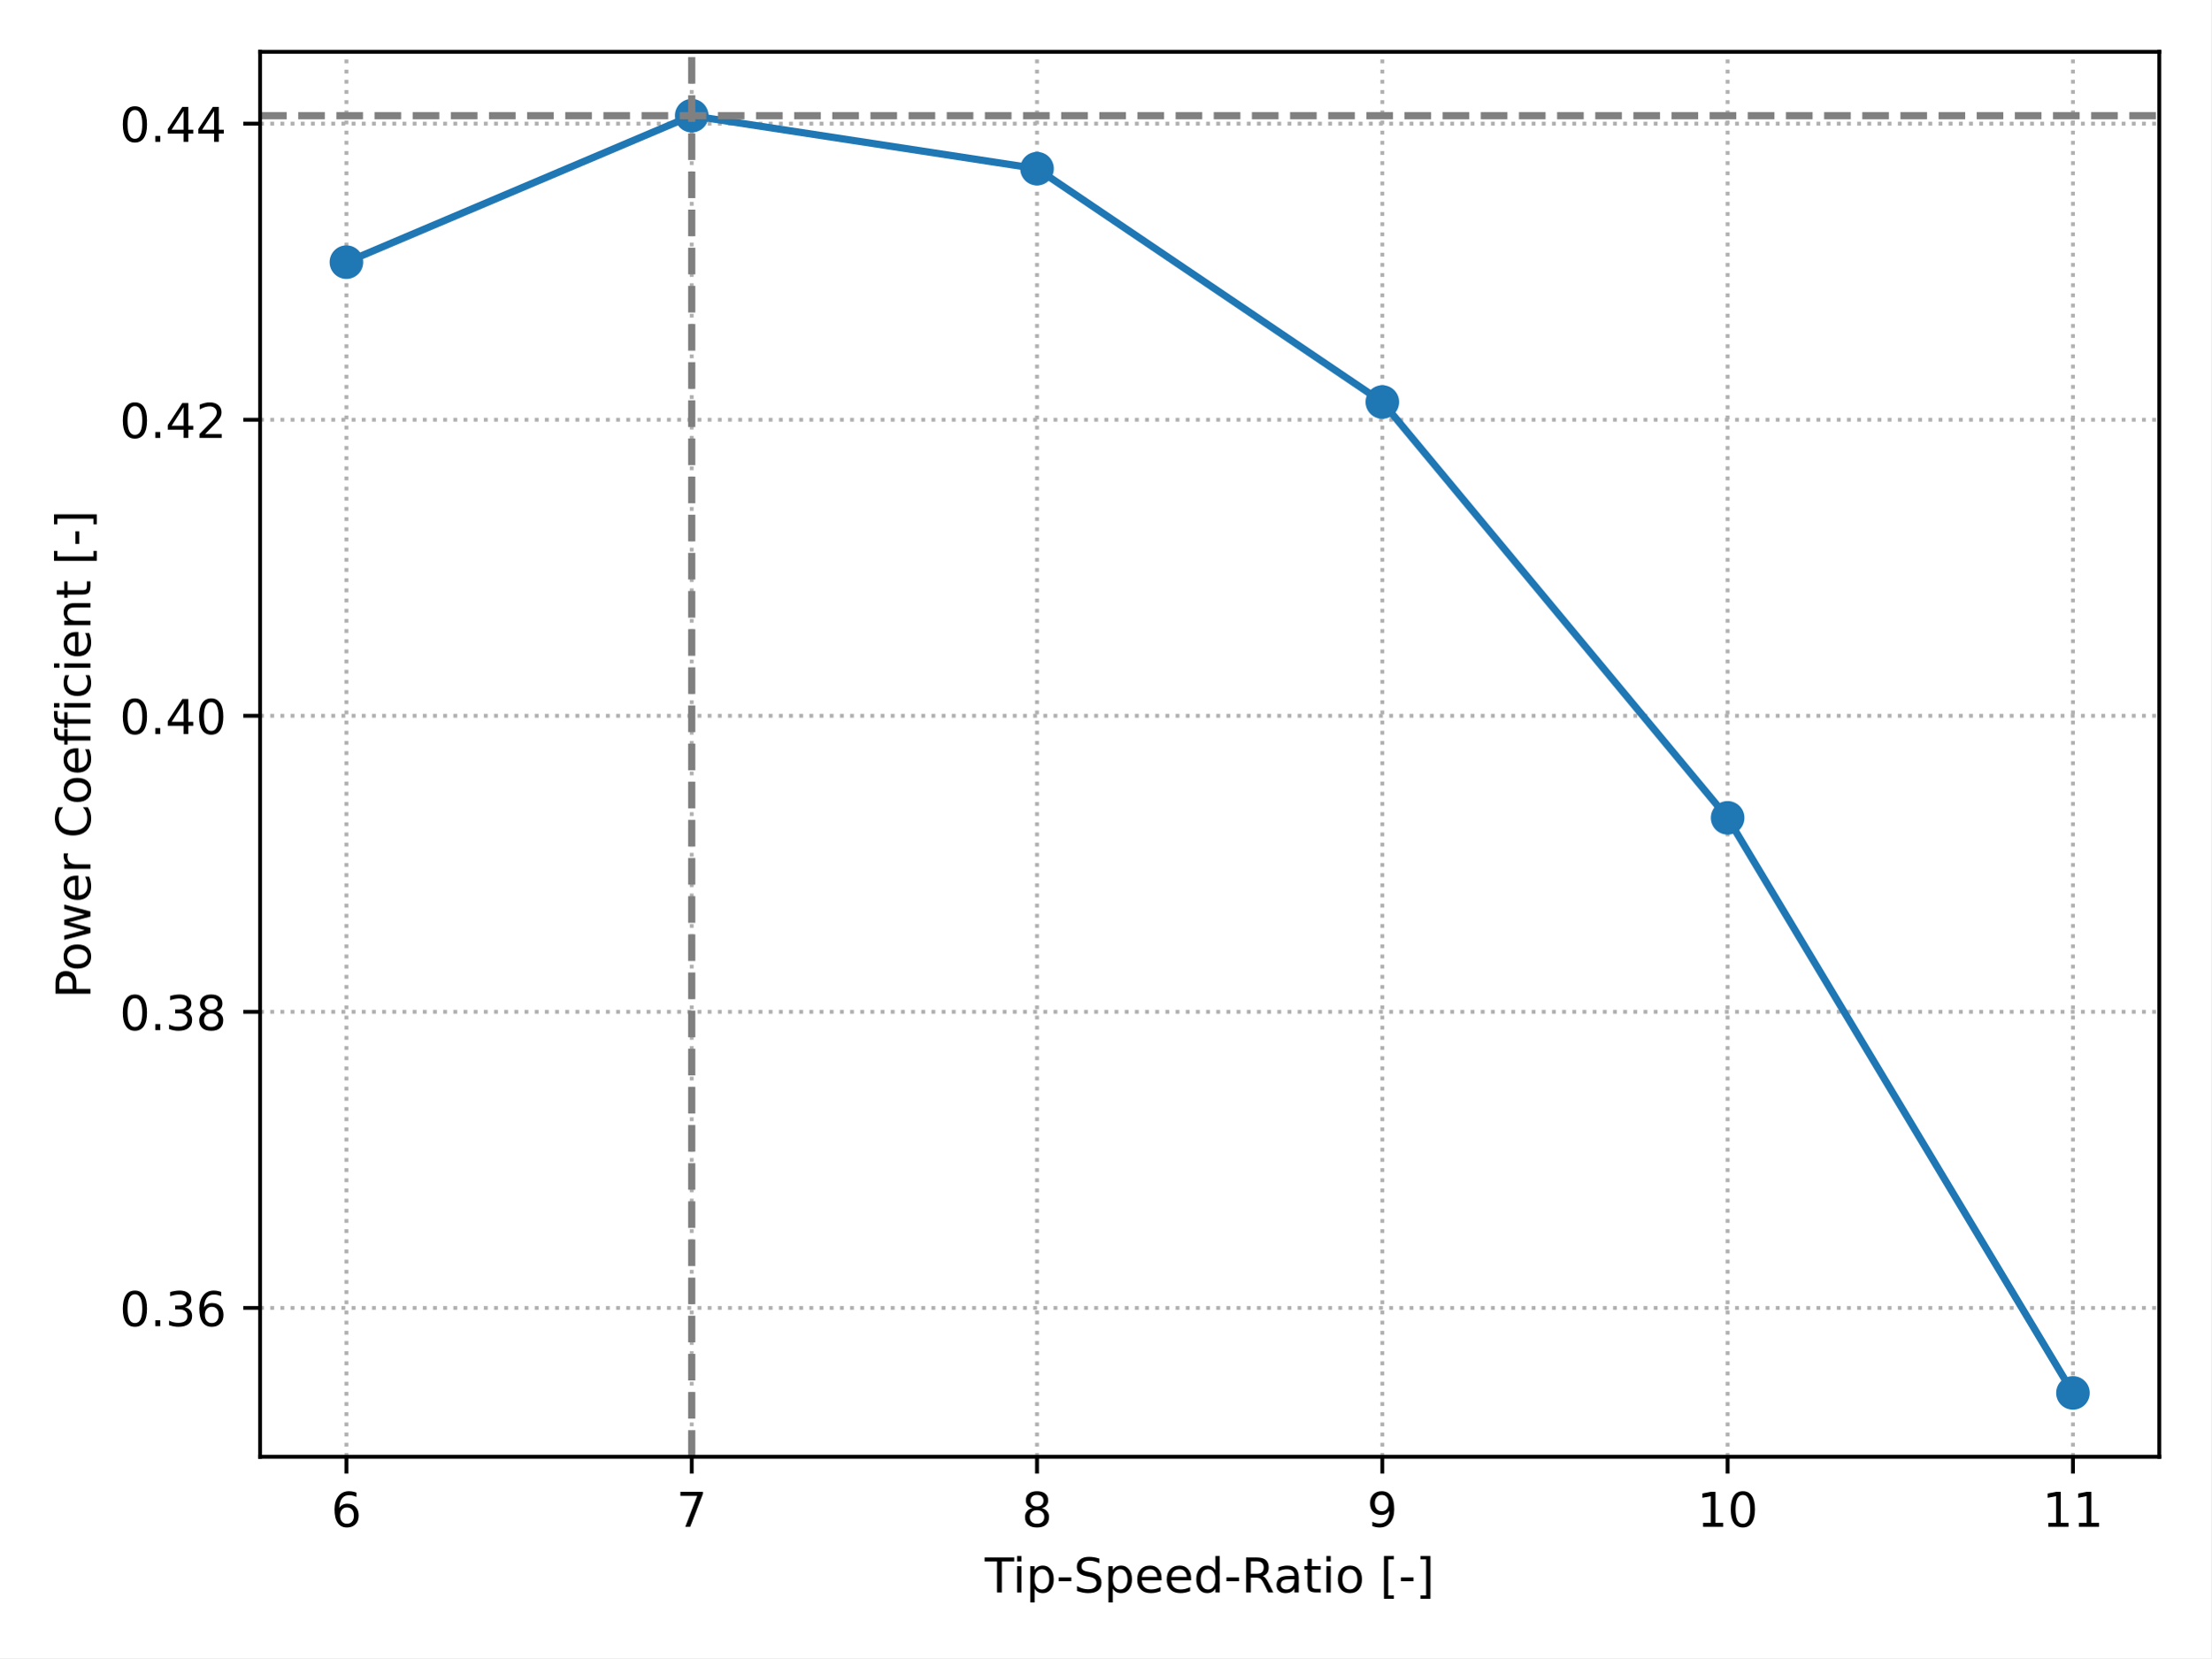
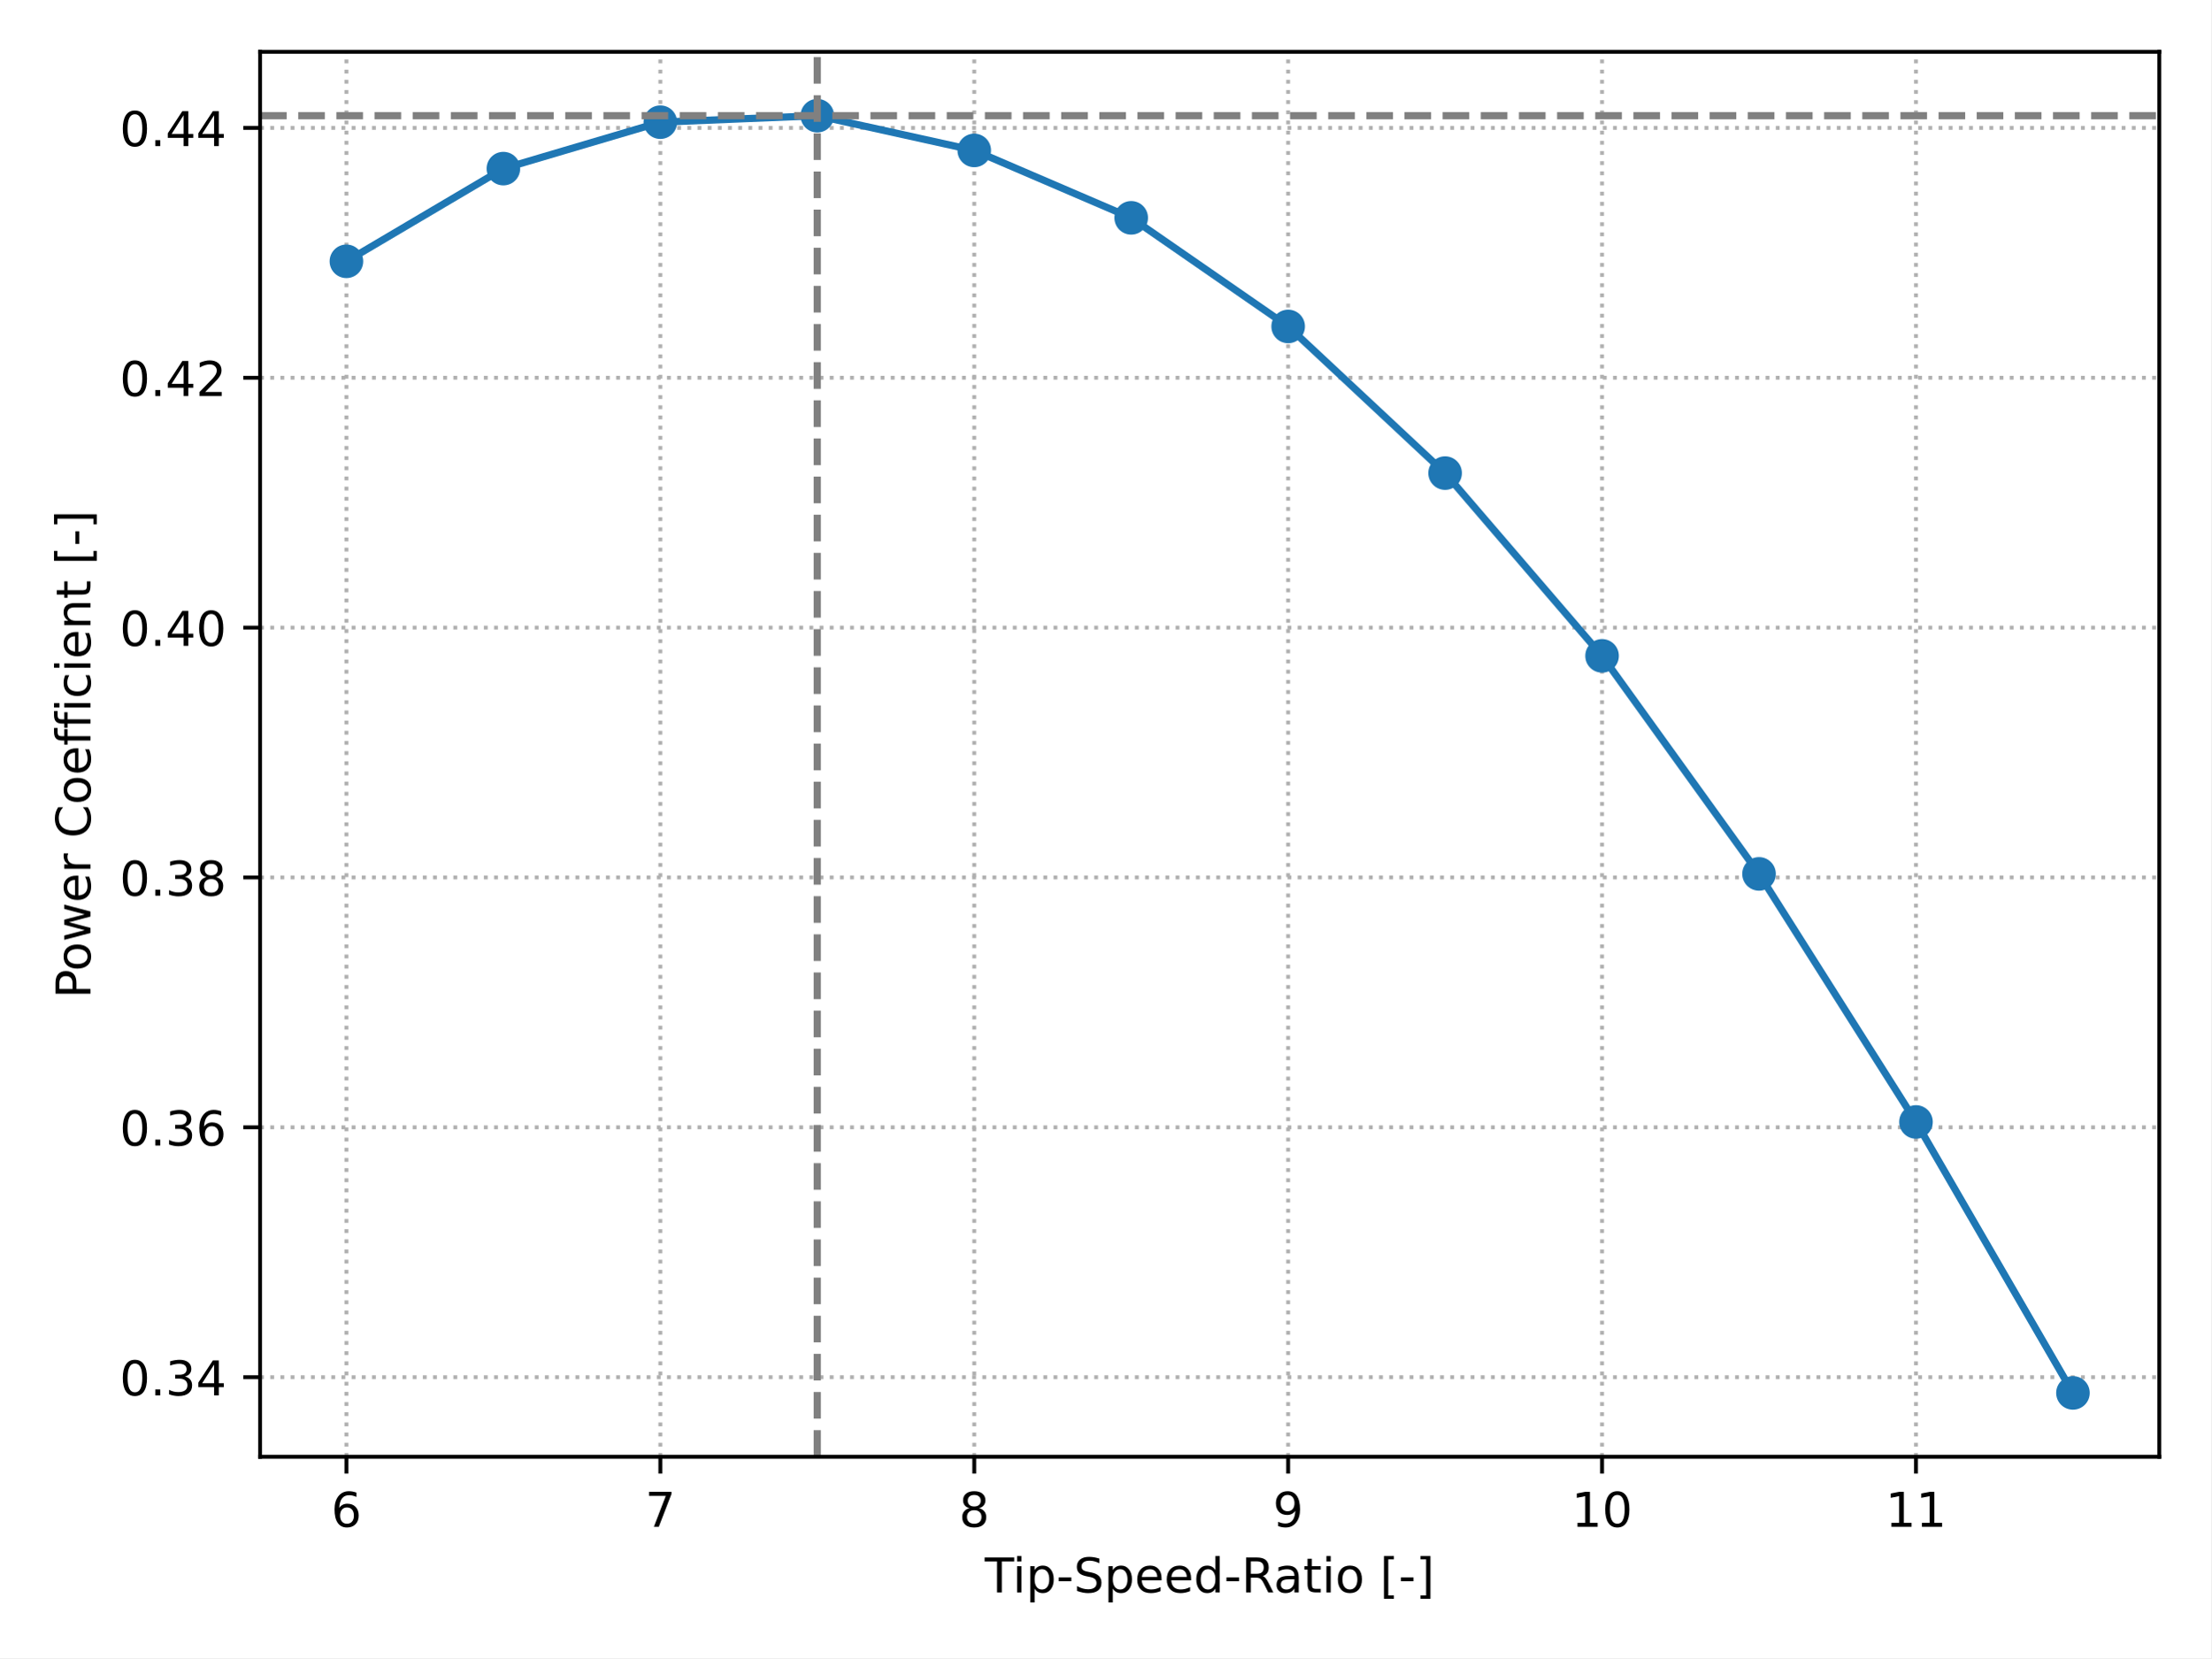
<svg xmlns="http://www.w3.org/2000/svg" xmlns:xlink="http://www.w3.org/1999/xlink" width="460.8pt" height="345.6pt" viewBox="0 0 460.8 345.6" version="1.1">
  <defs>
    <style type="text/css">*{stroke-linejoin: round; stroke-linecap: butt}</style>
  </defs>
  <g id="figure_1">
    <g id="patch_1">
      <path d="M 0 345.6  L 460.8 345.6  L 460.8 0  L 0 0  z " style="fill: #ffffff" />
    </g>
    <g id="axes_1">
      <g id="patch_2">
        <path d="M 54.2 303.64  L 450 303.64  L 450 10.8  L 54.2 10.8  z " style="fill: #ffffff" />
      </g>
      <g id="matplotlib.axis_1">
        <g id="xtick_1">
          <g id="line2d_1">
-             <path d="M 72.191 303.64  L 72.191 10.8  " clip-path="url(#p2e1d4485d4)" style="fill: none; stroke-dasharray: 0.8,1.32; stroke-dashoffset: 0; stroke: #b0b0b0; stroke-width: 0.8" />
+             <path d="M 72.191 303.64  L 72.191 10.8  " clip-path="url(#p367c4ec11d)" style="fill: none; stroke-dasharray: 0.8,1.32; stroke-dashoffset: 0; stroke: #b0b0b0; stroke-width: 0.8" />
          </g>
          <g id="line2d_2">
            <defs>
-               <path id="m24e94d1a72" d="M 0 0  L 0 3.5  " style="stroke: #000000; stroke-width: 0.8" />
+               <path id="m3b184ba80d" d="M 0 0  L 0 3.5  " style="stroke: #000000; stroke-width: 0.8" />
            </defs>
            <g>
-               <use xlink:href="#m24e94d1a72" x="72.191" y="303.64" style="stroke: #000000; stroke-width: 0.8" />
+               <use xlink:href="#m3b184ba80d" x="72.191" y="303.64" style="stroke: #000000; stroke-width: 0.8" />
            </g>
          </g>
          <g id="text_1">
            <g transform="translate(69.00966 318.2384) scale(0.1 -0.1)">
              <defs>
                <path id="DejaVuSans-36" d="M 2113 2584  Q 1688 2584 1439 2293  Q 1191 2003 1191 1497  Q 1191 994 1439 701  Q 1688 409 2113 409  Q 2538 409 2786 701  Q 3034 994 3034 1497  Q 3034 2003 2786 2293  Q 2538 2584 2113 2584  z M 3366 4563  L 3366 3988  Q 3128 4100 2886 4159  Q 2644 4219 2406 4219  Q 1781 4219 1451 3797  Q 1122 3375 1075 2522  Q 1259 2794 1537 2939  Q 1816 3084 2150 3084  Q 2853 3084 3261 2657  Q 3669 2231 3669 1497  Q 3669 778 3244 343  Q 2819 -91 2113 -91  Q 1303 -91 875 529  Q 447 1150 447 2328  Q 447 3434 972 4092  Q 1497 4750 2381 4750  Q 2619 4750 2861 4703  Q 3103 4656 3366 4563  z " transform="scale(0.015625)" />
              </defs>
              <use xlink:href="#DejaVuSans-36" />
            </g>
          </g>
        </g>
        <g id="xtick_2">
          <g id="line2d_3">
-             <path d="M 144.155 303.64  L 144.155 10.8  " clip-path="url(#p2e1d4485d4)" style="fill: none; stroke-dasharray: 0.8,1.32; stroke-dashoffset: 0; stroke: #b0b0b0; stroke-width: 0.8" />
+             <path d="M 137.612 303.64  L 137.612 10.8  " clip-path="url(#p367c4ec11d)" style="fill: none; stroke-dasharray: 0.8,1.32; stroke-dashoffset: 0; stroke: #b0b0b0; stroke-width: 0.8" />
          </g>
          <g id="line2d_4">
            <g>
-               <use xlink:href="#m24e94d1a72" x="144.155" y="303.64" style="stroke: #000000; stroke-width: 0.8" />
+               <use xlink:href="#m3b184ba80d" x="137.612" y="303.64" style="stroke: #000000; stroke-width: 0.8" />
            </g>
          </g>
          <g id="text_2">
-             <g transform="translate(140.9733 318.2384) scale(0.1 -0.1)">
+             <g transform="translate(134.4311 318.2384) scale(0.1 -0.1)">
              <defs>
                <path id="DejaVuSans-37" d="M 525 4666  L 3525 4666  L 3525 4397  L 1831 0  L 1172 0  L 2766 4134  L 525 4134  L 525 4666  z " transform="scale(0.015625)" />
              </defs>
              <use xlink:href="#DejaVuSans-37" />
            </g>
          </g>
        </g>
        <g id="xtick_3">
          <g id="line2d_5">
-             <path d="M 216.118 303.64  L 216.118 10.8  " clip-path="url(#p2e1d4485d4)" style="fill: none; stroke-dasharray: 0.8,1.32; stroke-dashoffset: 0; stroke: #b0b0b0; stroke-width: 0.8" />
+             <path d="M 203.034 303.64  L 203.034 10.8  " clip-path="url(#p367c4ec11d)" style="fill: none; stroke-dasharray: 0.8,1.32; stroke-dashoffset: 0; stroke: #b0b0b0; stroke-width: 0.8" />
          </g>
          <g id="line2d_6">
            <g>
-               <use xlink:href="#m24e94d1a72" x="216.118" y="303.64" style="stroke: #000000; stroke-width: 0.8" />
+               <use xlink:href="#m3b184ba80d" x="203.034" y="303.64" style="stroke: #000000; stroke-width: 0.8" />
            </g>
          </g>
          <g id="text_3">
-             <g transform="translate(212.9369 318.2384) scale(0.1 -0.1)">
+             <g transform="translate(199.8526 318.2384) scale(0.1 -0.1)">
              <defs>
                <path id="DejaVuSans-38" d="M 2034 2216  Q 1584 2216 1326 1975  Q 1069 1734 1069 1313  Q 1069 891 1326 650  Q 1584 409 2034 409  Q 2484 409 2743 651  Q 3003 894 3003 1313  Q 3003 1734 2745 1975  Q 2488 2216 2034 2216  z M 1403 2484  Q 997 2584 770 2862  Q 544 3141 544 3541  Q 544 4100 942 4425  Q 1341 4750 2034 4750  Q 2731 4750 3128 4425  Q 3525 4100 3525 3541  Q 3525 3141 3298 2862  Q 3072 2584 2669 2484  Q 3125 2378 3379 2068  Q 3634 1759 3634 1313  Q 3634 634 3220 271  Q 2806 -91 2034 -91  Q 1263 -91 848 271  Q 434 634 434 1313  Q 434 1759 690 2068  Q 947 2378 1403 2484  z M 1172 3481  Q 1172 3119 1398 2916  Q 1625 2713 2034 2713  Q 2441 2713 2670 2916  Q 2900 3119 2900 3481  Q 2900 3844 2670 4047  Q 2441 4250 2034 4250  Q 1625 4250 1398 4047  Q 1172 3844 1172 3481  z " transform="scale(0.015625)" />
              </defs>
              <use xlink:href="#DejaVuSans-38" />
            </g>
          </g>
        </g>
        <g id="xtick_4">
          <g id="line2d_7">
-             <path d="M 288.082 303.64  L 288.082 10.8  " clip-path="url(#p2e1d4485d4)" style="fill: none; stroke-dasharray: 0.8,1.32; stroke-dashoffset: 0; stroke: #b0b0b0; stroke-width: 0.8" />
+             <path d="M 268.455 303.64  L 268.455 10.8  " clip-path="url(#p367c4ec11d)" style="fill: none; stroke-dasharray: 0.8,1.32; stroke-dashoffset: 0; stroke: #b0b0b0; stroke-width: 0.8" />
          </g>
          <g id="line2d_8">
            <g>
-               <use xlink:href="#m24e94d1a72" x="288.082" y="303.64" style="stroke: #000000; stroke-width: 0.8" />
+               <use xlink:href="#m3b184ba80d" x="268.455" y="303.64" style="stroke: #000000; stroke-width: 0.8" />
            </g>
          </g>
          <g id="text_4">
-             <g transform="translate(284.9006 318.2384) scale(0.1 -0.1)">
+             <g transform="translate(265.2741 318.2384) scale(0.1 -0.1)">
              <defs>
                <path id="DejaVuSans-39" d="M 703 97  L 703 672  Q 941 559 1184 500  Q 1428 441 1663 441  Q 2288 441 2617 861  Q 2947 1281 2994 2138  Q 2813 1869 2534 1725  Q 2256 1581 1919 1581  Q 1219 1581 811 2004  Q 403 2428 403 3163  Q 403 3881 828 4315  Q 1253 4750 1959 4750  Q 2769 4750 3195 4129  Q 3622 3509 3622 2328  Q 3622 1225 3098 567  Q 2575 -91 1691 -91  Q 1453 -91 1209 -44  Q 966 3 703 97  z M 1959 2075  Q 2384 2075 2632 2365  Q 2881 2656 2881 3163  Q 2881 3666 2632 3958  Q 2384 4250 1959 4250  Q 1534 4250 1286 3958  Q 1038 3666 1038 3163  Q 1038 2656 1286 2365  Q 1534 2075 1959 2075  z " transform="scale(0.015625)" />
              </defs>
              <use xlink:href="#DejaVuSans-39" />
            </g>
          </g>
        </g>
        <g id="xtick_5">
          <g id="line2d_9">
-             <path d="M 360.045 303.64  L 360.045 10.8  " clip-path="url(#p2e1d4485d4)" style="fill: none; stroke-dasharray: 0.8,1.32; stroke-dashoffset: 0; stroke: #b0b0b0; stroke-width: 0.8" />
+             <path d="M 333.877 303.64  L 333.877 10.8  " clip-path="url(#p367c4ec11d)" style="fill: none; stroke-dasharray: 0.8,1.32; stroke-dashoffset: 0; stroke: #b0b0b0; stroke-width: 0.8" />
          </g>
          <g id="line2d_10">
            <g>
-               <use xlink:href="#m24e94d1a72" x="360.045" y="303.64" style="stroke: #000000; stroke-width: 0.8" />
+               <use xlink:href="#m3b184ba80d" x="333.877" y="303.64" style="stroke: #000000; stroke-width: 0.8" />
            </g>
          </g>
          <g id="text_5">
-             <g transform="translate(353.683 318.2384) scale(0.1 -0.1)">
+             <g transform="translate(327.5144 318.2384) scale(0.1 -0.1)">
              <defs>
                <path id="DejaVuSans-31" d="M 794 531  L 1825 531  L 1825 4091  L 703 3866  L 703 4441  L 1819 4666  L 2450 4666  L 2450 531  L 3481 531  L 3481 0  L 794 0  L 794 531  z " transform="scale(0.015625)" />
                <path id="DejaVuSans-30" d="M 2034 4250  Q 1547 4250 1301 3770  Q 1056 3291 1056 2328  Q 1056 1369 1301 889  Q 1547 409 2034 409  Q 2525 409 2770 889  Q 3016 1369 3016 2328  Q 3016 3291 2770 3770  Q 2525 4250 2034 4250  z M 2034 4750  Q 2819 4750 3233 4129  Q 3647 3509 3647 2328  Q 3647 1150 3233 529  Q 2819 -91 2034 -91  Q 1250 -91 836 529  Q 422 1150 422 2328  Q 422 3509 836 4129  Q 1250 4750 2034 4750  z " transform="scale(0.015625)" />
              </defs>
              <use xlink:href="#DejaVuSans-31" />
              <use xlink:href="#DejaVuSans-30" x="63.623" />
            </g>
          </g>
        </g>
        <g id="xtick_6">
          <g id="line2d_11">
-             <path d="M 432.009 303.64  L 432.009 10.8  " clip-path="url(#p2e1d4485d4)" style="fill: none; stroke-dasharray: 0.8,1.32; stroke-dashoffset: 0; stroke: #b0b0b0; stroke-width: 0.8" />
+             <path d="M 399.298 303.64  L 399.298 10.8  " clip-path="url(#p367c4ec11d)" style="fill: none; stroke-dasharray: 0.8,1.32; stroke-dashoffset: 0; stroke: #b0b0b0; stroke-width: 0.8" />
          </g>
          <g id="line2d_12">
            <g>
-               <use xlink:href="#m24e94d1a72" x="432.009" y="303.64" style="stroke: #000000; stroke-width: 0.8" />
+               <use xlink:href="#m3b184ba80d" x="399.298" y="303.64" style="stroke: #000000; stroke-width: 0.8" />
            </g>
          </g>
          <g id="text_6">
-             <g transform="translate(425.6466 318.2384) scale(0.1 -0.1)">
+             <g transform="translate(392.9358 318.2384) scale(0.1 -0.1)">
              <use xlink:href="#DejaVuSans-31" />
              <use xlink:href="#DejaVuSans-31" x="63.623" />
            </g>
          </g>
        </g>
        <g id="text_7">
          <g transform="translate(205.2266 331.9166) scale(0.1 -0.1)">
            <defs>
              <path id="DejaVuSans-54" d="M -19 4666  L 3928 4666  L 3928 4134  L 2272 4134  L 2272 0  L 1638 0  L 1638 4134  L -19 4134  L -19 4666  z " transform="scale(0.015625)" />
              <path id="DejaVuSans-69" d="M 603 3500  L 1178 3500  L 1178 0  L 603 0  L 603 3500  z M 603 4863  L 1178 4863  L 1178 4134  L 603 4134  L 603 4863  z " transform="scale(0.015625)" />
              <path id="DejaVuSans-70" d="M 1159 525  L 1159 -1331  L 581 -1331  L 581 3500  L 1159 3500  L 1159 2969  Q 1341 3281 1617 3432  Q 1894 3584 2278 3584  Q 2916 3584 3314 3078  Q 3713 2572 3713 1747  Q 3713 922 3314 415  Q 2916 -91 2278 -91  Q 1894 -91 1617 61  Q 1341 213 1159 525  z M 3116 1747  Q 3116 2381 2855 2742  Q 2594 3103 2138 3103  Q 1681 3103 1420 2742  Q 1159 2381 1159 1747  Q 1159 1113 1420 752  Q 1681 391 2138 391  Q 2594 391 2855 752  Q 3116 1113 3116 1747  z " transform="scale(0.015625)" />
              <path id="DejaVuSans-2d" d="M 313 2009  L 1997 2009  L 1997 1497  L 313 1497  L 313 2009  z " transform="scale(0.015625)" />
              <path id="DejaVuSans-53" d="M 3425 4513  L 3425 3897  Q 3066 4069 2747 4153  Q 2428 4238 2131 4238  Q 1616 4238 1336 4038  Q 1056 3838 1056 3469  Q 1056 3159 1242 3001  Q 1428 2844 1947 2747  L 2328 2669  Q 3034 2534 3370 2195  Q 3706 1856 3706 1288  Q 3706 609 3251 259  Q 2797 -91 1919 -91  Q 1588 -91 1214 -16  Q 841 59 441 206  L 441 856  Q 825 641 1194 531  Q 1563 422 1919 422  Q 2459 422 2753 634  Q 3047 847 3047 1241  Q 3047 1584 2836 1778  Q 2625 1972 2144 2069  L 1759 2144  Q 1053 2284 737 2584  Q 422 2884 422 3419  Q 422 4038 858 4394  Q 1294 4750 2059 4750  Q 2388 4750 2728 4690  Q 3069 4631 3425 4513  z " transform="scale(0.015625)" />
              <path id="DejaVuSans-65" d="M 3597 1894  L 3597 1613  L 953 1613  Q 991 1019 1311 708  Q 1631 397 2203 397  Q 2534 397 2845 478  Q 3156 559 3463 722  L 3463 178  Q 3153 47 2828 -22  Q 2503 -91 2169 -91  Q 1331 -91 842 396  Q 353 884 353 1716  Q 353 2575 817 3079  Q 1281 3584 2069 3584  Q 2775 3584 3186 3129  Q 3597 2675 3597 1894  z M 3022 2063  Q 3016 2534 2758 2815  Q 2500 3097 2075 3097  Q 1594 3097 1305 2825  Q 1016 2553 972 2059  L 3022 2063  z " transform="scale(0.015625)" />
              <path id="DejaVuSans-64" d="M 2906 2969  L 2906 4863  L 3481 4863  L 3481 0  L 2906 0  L 2906 525  Q 2725 213 2448 61  Q 2172 -91 1784 -91  Q 1150 -91 751 415  Q 353 922 353 1747  Q 353 2572 751 3078  Q 1150 3584 1784 3584  Q 2172 3584 2448 3432  Q 2725 3281 2906 2969  z M 947 1747  Q 947 1113 1208 752  Q 1469 391 1925 391  Q 2381 391 2643 752  Q 2906 1113 2906 1747  Q 2906 2381 2643 2742  Q 2381 3103 1925 3103  Q 1469 3103 1208 2742  Q 947 2381 947 1747  z " transform="scale(0.015625)" />
              <path id="DejaVuSans-52" d="M 2841 2188  Q 3044 2119 3236 1894  Q 3428 1669 3622 1275  L 4263 0  L 3584 0  L 2988 1197  Q 2756 1666 2539 1819  Q 2322 1972 1947 1972  L 1259 1972  L 1259 0  L 628 0  L 628 4666  L 2053 4666  Q 2853 4666 3247 4331  Q 3641 3997 3641 3322  Q 3641 2881 3436 2590  Q 3231 2300 2841 2188  z M 1259 4147  L 1259 2491  L 2053 2491  Q 2509 2491 2742 2702  Q 2975 2913 2975 3322  Q 2975 3731 2742 3939  Q 2509 4147 2053 4147  L 1259 4147  z " transform="scale(0.015625)" />
              <path id="DejaVuSans-61" d="M 2194 1759  Q 1497 1759 1228 1600  Q 959 1441 959 1056  Q 959 750 1161 570  Q 1363 391 1709 391  Q 2188 391 2477 730  Q 2766 1069 2766 1631  L 2766 1759  L 2194 1759  z M 3341 1997  L 3341 0  L 2766 0  L 2766 531  Q 2569 213 2275 61  Q 1981 -91 1556 -91  Q 1019 -91 701 211  Q 384 513 384 1019  Q 384 1609 779 1909  Q 1175 2209 1959 2209  L 2766 2209  L 2766 2266  Q 2766 2663 2505 2880  Q 2244 3097 1772 3097  Q 1472 3097 1187 3025  Q 903 2953 641 2809  L 641 3341  Q 956 3463 1253 3523  Q 1550 3584 1831 3584  Q 2591 3584 2966 3190  Q 3341 2797 3341 1997  z " transform="scale(0.015625)" />
              <path id="DejaVuSans-74" d="M 1172 4494  L 1172 3500  L 2356 3500  L 2356 3053  L 1172 3053  L 1172 1153  Q 1172 725 1289 603  Q 1406 481 1766 481  L 2356 481  L 2356 0  L 1766 0  Q 1100 0 847 248  Q 594 497 594 1153  L 594 3053  L 172 3053  L 172 3500  L 594 3500  L 594 4494  L 1172 4494  z " transform="scale(0.015625)" />
              <path id="DejaVuSans-6f" d="M 1959 3097  Q 1497 3097 1228 2736  Q 959 2375 959 1747  Q 959 1119 1226 758  Q 1494 397 1959 397  Q 2419 397 2687 759  Q 2956 1122 2956 1747  Q 2956 2369 2687 2733  Q 2419 3097 1959 3097  z M 1959 3584  Q 2709 3584 3137 3096  Q 3566 2609 3566 1747  Q 3566 888 3137 398  Q 2709 -91 1959 -91  Q 1206 -91 779 398  Q 353 888 353 1747  Q 353 2609 779 3096  Q 1206 3584 1959 3584  z " transform="scale(0.015625)" />
              <path id="DejaVuSans-20" transform="scale(0.015625)" />
              <path id="DejaVuSans-5b" d="M 550 4863  L 1875 4863  L 1875 4416  L 1125 4416  L 1125 -397  L 1875 -397  L 1875 -844  L 550 -844  L 550 4863  z " transform="scale(0.015625)" />
              <path id="DejaVuSans-5d" d="M 1947 4863  L 1947 -844  L 622 -844  L 622 -397  L 1369 -397  L 1369 4416  L 622 4416  L 622 4863  L 1947 4863  z " transform="scale(0.015625)" />
            </defs>
            <use xlink:href="#DejaVuSans-54" />
            <use xlink:href="#DejaVuSans-69" x="57.959" />
            <use xlink:href="#DejaVuSans-70" x="85.742" />
            <use xlink:href="#DejaVuSans-2d" x="149.219" />
            <use xlink:href="#DejaVuSans-53" x="185.303" />
            <use xlink:href="#DejaVuSans-70" x="248.779" />
            <use xlink:href="#DejaVuSans-65" x="312.256" />
            <use xlink:href="#DejaVuSans-65" x="373.779" />
            <use xlink:href="#DejaVuSans-64" x="435.303" />
            <use xlink:href="#DejaVuSans-2d" x="498.779" />
            <use xlink:href="#DejaVuSans-52" x="534.863" />
            <use xlink:href="#DejaVuSans-61" x="602.096" />
            <use xlink:href="#DejaVuSans-74" x="663.375" />
            <use xlink:href="#DejaVuSans-69" x="702.584" />
            <use xlink:href="#DejaVuSans-6f" x="730.367" />
            <use xlink:href="#DejaVuSans-20" x="791.549" />
            <use xlink:href="#DejaVuSans-5b" x="823.336" />
            <use xlink:href="#DejaVuSans-2d" x="862.35" />
            <use xlink:href="#DejaVuSans-5d" x="898.434" />
          </g>
        </g>
      </g>
      <g id="matplotlib.axis_2">
        <g id="ytick_1">
          <g id="line2d_13">
-             <path d="M 54.2 272.617  L 450 272.617  " clip-path="url(#p2e1d4485d4)" style="fill: none; stroke-dasharray: 0.8,1.32; stroke-dashoffset: 0; stroke: #b0b0b0; stroke-width: 0.8" />
+             <path d="M 54.2 287.049  L 450 287.049  " clip-path="url(#p367c4ec11d)" style="fill: none; stroke-dasharray: 0.8,1.32; stroke-dashoffset: 0; stroke: #b0b0b0; stroke-width: 0.8" />
          </g>
          <g id="line2d_14">
            <defs>
-               <path id="m2642b8fc4b" d="M 0 0  L -3.5 0  " style="stroke: #000000; stroke-width: 0.8" />
+               <path id="mdcc3378046" d="M 0 0  L -3.5 0  " style="stroke: #000000; stroke-width: 0.8" />
            </defs>
            <g>
-               <use xlink:href="#m2642b8fc4b" x="54.2" y="272.617" style="stroke: #000000; stroke-width: 0.8" />
+               <use xlink:href="#mdcc3378046" x="54.2" y="287.049" style="stroke: #000000; stroke-width: 0.8" />
            </g>
          </g>
          <g id="text_8">
-             <g transform="translate(24.93437 276.4164) scale(0.1 -0.1)">
+             <g transform="translate(24.93437 290.8478) scale(0.1 -0.1)">
              <defs>
                <path id="DejaVuSans-2e" d="M 684 794  L 1344 794  L 1344 0  L 684 0  L 684 794  z " transform="scale(0.015625)" />
                <path id="DejaVuSans-33" d="M 2597 2516  Q 3050 2419 3304 2112  Q 3559 1806 3559 1356  Q 3559 666 3084 287  Q 2609 -91 1734 -91  Q 1441 -91 1130 -33  Q 819 25 488 141  L 488 750  Q 750 597 1062 519  Q 1375 441 1716 441  Q 2309 441 2620 675  Q 2931 909 2931 1356  Q 2931 1769 2642 2001  Q 2353 2234 1838 2234  L 1294 2234  L 1294 2753  L 1863 2753  Q 2328 2753 2575 2939  Q 2822 3125 2822 3475  Q 2822 3834 2567 4026  Q 2313 4219 1838 4219  Q 1578 4219 1281 4162  Q 984 4106 628 3988  L 628 4550  Q 988 4650 1302 4700  Q 1616 4750 1894 4750  Q 2613 4750 3031 4423  Q 3450 4097 3450 3541  Q 3450 3153 3228 2886  Q 3006 2619 2597 2516  z " transform="scale(0.015625)" />
-               </defs>
+                 <path id="DejaVuSans-34" d="M 2419 4116  L 825 1625  L 2419 1625  L 2419 4116  z M 2253 4666  L 3047 4666  L 3047 1625  L 3713 1625  L 3713 1100  L 3047 1100  L 3047 0  L 2419 0  L 2419 1100  L 313 1100  L 313 1709  L 2253 4666  z " transform="scale(0.015625)" />
+               </defs>
+               <use xlink:href="#DejaVuSans-30" />
+               <use xlink:href="#DejaVuSans-2e" x="63.623" />
+               <use xlink:href="#DejaVuSans-33" x="95.41" />
+               <use xlink:href="#DejaVuSans-34" x="159.033" />
+             </g>
+           </g>
+         </g>
+         <g id="ytick_2">
+           <g id="line2d_15">
+             <path d="M 54.2 234.969  L 450 234.969  " clip-path="url(#p367c4ec11d)" style="fill: none; stroke-dasharray: 0.8,1.32; stroke-dashoffset: 0; stroke: #b0b0b0; stroke-width: 0.8" />
+           </g>
+           <g id="line2d_16">
+             <g>
+               <use xlink:href="#mdcc3378046" x="54.2" y="234.969" style="stroke: #000000; stroke-width: 0.8" />
+             </g>
+           </g>
+           <g id="text_9">
+             <g transform="translate(24.93437 238.7686) scale(0.1 -0.1)">
              <use xlink:href="#DejaVuSans-30" />
              <use xlink:href="#DejaVuSans-2e" x="63.623" />
              <use xlink:href="#DejaVuSans-33" x="95.41" />
              <use xlink:href="#DejaVuSans-36" x="159.033" />
            </g>
          </g>
        </g>
-         <g id="ytick_2">
-           <g id="line2d_15">
-             <path d="M 54.2 210.905  L 450 210.905  " clip-path="url(#p2e1d4485d4)" style="fill: none; stroke-dasharray: 0.8,1.32; stroke-dashoffset: 0; stroke: #b0b0b0; stroke-width: 0.8" />
-           </g>
-           <g id="line2d_16">
-             <g>
-               <use xlink:href="#m2642b8fc4b" x="54.2" y="210.905" style="stroke: #000000; stroke-width: 0.8" />
-             </g>
-           </g>
-           <g id="text_9">
-             <g transform="translate(24.93437 214.7041) scale(0.1 -0.1)">
+         <g id="ytick_3">
+           <g id="line2d_17">
+             <path d="M 54.2 182.89  L 450 182.89  " clip-path="url(#p367c4ec11d)" style="fill: none; stroke-dasharray: 0.8,1.32; stroke-dashoffset: 0; stroke: #b0b0b0; stroke-width: 0.8" />
+           </g>
+           <g id="line2d_18">
+             <g>
+               <use xlink:href="#mdcc3378046" x="54.2" y="182.89" style="stroke: #000000; stroke-width: 0.8" />
+             </g>
+           </g>
+           <g id="text_10">
+             <g transform="translate(24.93437 186.6895) scale(0.1 -0.1)">
              <use xlink:href="#DejaVuSans-30" />
              <use xlink:href="#DejaVuSans-2e" x="63.623" />
              <use xlink:href="#DejaVuSans-33" x="95.41" />
              <use xlink:href="#DejaVuSans-38" x="159.033" />
            </g>
          </g>
        </g>
-         <g id="ytick_3">
-           <g id="line2d_17">
-             <path d="M 54.2 149.193  L 450 149.193  " clip-path="url(#p2e1d4485d4)" style="fill: none; stroke-dasharray: 0.8,1.32; stroke-dashoffset: 0; stroke: #b0b0b0; stroke-width: 0.8" />
-           </g>
-           <g id="line2d_18">
-             <g>
-               <use xlink:href="#m2642b8fc4b" x="54.2" y="149.193" style="stroke: #000000; stroke-width: 0.8" />
-             </g>
-           </g>
-           <g id="text_10">
-             <g transform="translate(24.93437 152.9918) scale(0.1 -0.1)">
-               <defs>
-                 <path id="DejaVuSans-34" d="M 2419 4116  L 825 1625  L 2419 1625  L 2419 4116  z M 2253 4666  L 3047 4666  L 3047 1625  L 3713 1625  L 3713 1100  L 3047 1100  L 3047 0  L 2419 0  L 2419 1100  L 313 1100  L 313 1709  L 2253 4666  z " transform="scale(0.015625)" />
-               </defs>
+         <g id="ytick_4">
+           <g id="line2d_19">
+             <path d="M 54.2 130.811  L 450 130.811  " clip-path="url(#p367c4ec11d)" style="fill: none; stroke-dasharray: 0.8,1.32; stroke-dashoffset: 0; stroke: #b0b0b0; stroke-width: 0.8" />
+           </g>
+           <g id="line2d_20">
+             <g>
+               <use xlink:href="#mdcc3378046" x="54.2" y="130.811" style="stroke: #000000; stroke-width: 0.8" />
+             </g>
+           </g>
+           <g id="text_11">
+             <g transform="translate(24.93437 134.6103) scale(0.1 -0.1)">
              <use xlink:href="#DejaVuSans-30" />
              <use xlink:href="#DejaVuSans-2e" x="63.623" />
              <use xlink:href="#DejaVuSans-34" x="95.41" />
              <use xlink:href="#DejaVuSans-30" x="159.033" />
            </g>
          </g>
        </g>
-         <g id="ytick_4">
-           <g id="line2d_19">
-             <path d="M 54.2 87.48  L 450 87.48  " clip-path="url(#p2e1d4485d4)" style="fill: none; stroke-dasharray: 0.8,1.32; stroke-dashoffset: 0; stroke: #b0b0b0; stroke-width: 0.8" />
-           </g>
-           <g id="line2d_20">
-             <g>
-               <use xlink:href="#m2642b8fc4b" x="54.2" y="87.48" style="stroke: #000000; stroke-width: 0.8" />
-             </g>
-           </g>
-           <g id="text_11">
-             <g transform="translate(24.93437 91.27951) scale(0.1 -0.1)">
+         <g id="ytick_5">
+           <g id="line2d_21">
+             <path d="M 54.2 78.732  L 450 78.732  " clip-path="url(#p367c4ec11d)" style="fill: none; stroke-dasharray: 0.8,1.32; stroke-dashoffset: 0; stroke: #b0b0b0; stroke-width: 0.8" />
+           </g>
+           <g id="line2d_22">
+             <g>
+               <use xlink:href="#mdcc3378046" x="54.2" y="78.732" style="stroke: #000000; stroke-width: 0.8" />
+             </g>
+           </g>
+           <g id="text_12">
+             <g transform="translate(24.93437 82.53121) scale(0.1 -0.1)">
              <defs>
                <path id="DejaVuSans-32" d="M 1228 531  L 3431 531  L 3431 0  L 469 0  L 469 531  Q 828 903 1448 1529  Q 2069 2156 2228 2338  Q 2531 2678 2651 2914  Q 2772 3150 2772 3378  Q 2772 3750 2511 3984  Q 2250 4219 1831 4219  Q 1534 4219 1204 4116  Q 875 4013 500 3803  L 500 4441  Q 881 4594 1212 4672  Q 1544 4750 1819 4750  Q 2544 4750 2975 4387  Q 3406 4025 3406 3419  Q 3406 3131 3298 2873  Q 3191 2616 2906 2266  Q 2828 2175 2409 1742  Q 1991 1309 1228 531  z " transform="scale(0.015625)" />
              </defs>
              <use xlink:href="#DejaVuSans-30" />
              <use xlink:href="#DejaVuSans-2e" x="63.623" />
              <use xlink:href="#DejaVuSans-34" x="95.41" />
              <use xlink:href="#DejaVuSans-32" x="159.033" />
            </g>
          </g>
        </g>
-         <g id="ytick_5">
-           <g id="line2d_21">
-             <path d="M 54.2 25.768  L 450 25.768  " clip-path="url(#p2e1d4485d4)" style="fill: none; stroke-dasharray: 0.8,1.32; stroke-dashoffset: 0; stroke: #b0b0b0; stroke-width: 0.8" />
-           </g>
-           <g id="line2d_22">
-             <g>
-               <use xlink:href="#m2642b8fc4b" x="54.2" y="25.768" style="stroke: #000000; stroke-width: 0.8" />
-             </g>
-           </g>
-           <g id="text_12">
-             <g transform="translate(24.93437 29.56722) scale(0.1 -0.1)">
+         <g id="ytick_6">
+           <g id="line2d_23">
+             <path d="M 54.2 26.653  L 450 26.653  " clip-path="url(#p367c4ec11d)" style="fill: none; stroke-dasharray: 0.8,1.32; stroke-dashoffset: 0; stroke: #b0b0b0; stroke-width: 0.8" />
+           </g>
+           <g id="line2d_24">
+             <g>
+               <use xlink:href="#mdcc3378046" x="54.2" y="26.653" style="stroke: #000000; stroke-width: 0.8" />
+             </g>
+           </g>
+           <g id="text_13">
+             <g transform="translate(24.93437 30.45208) scale(0.1 -0.1)">
              <use xlink:href="#DejaVuSans-30" />
              <use xlink:href="#DejaVuSans-2e" x="63.623" />
              <use xlink:href="#DejaVuSans-34" x="95.41" />
              <use xlink:href="#DejaVuSans-34" x="159.033" />
            </g>
          </g>
        </g>
-         <g id="text_13">
+         <g id="text_14">
          <g transform="translate(18.85469 208.0981) rotate(-90) scale(0.1 -0.1)">
            <defs>
              <path id="DejaVuSans-50" d="M 1259 4147  L 1259 2394  L 2053 2394  Q 2494 2394 2734 2622  Q 2975 2850 2975 3272  Q 2975 3691 2734 3919  Q 2494 4147 2053 4147  L 1259 4147  z M 628 4666  L 2053 4666  Q 2838 4666 3239 4311  Q 3641 3956 3641 3272  Q 3641 2581 3239 2228  Q 2838 1875 2053 1875  L 1259 1875  L 1259 0  L 628 0  L 628 4666  z " transform="scale(0.015625)" />
              <path id="DejaVuSans-77" d="M 269 3500  L 844 3500  L 1563 769  L 2278 3500  L 2956 3500  L 3675 769  L 4391 3500  L 4966 3500  L 4050 0  L 3372 0  L 2619 2869  L 1863 0  L 1184 0  L 269 3500  z " transform="scale(0.015625)" />
              <path id="DejaVuSans-72" d="M 2631 2963  Q 2534 3019 2420 3045  Q 2306 3072 2169 3072  Q 1681 3072 1420 2755  Q 1159 2438 1159 1844  L 1159 0  L 581 0  L 581 3500  L 1159 3500  L 1159 2956  Q 1341 3275 1631 3429  Q 1922 3584 2338 3584  Q 2397 3584 2469 3576  Q 2541 3569 2628 3553  L 2631 2963  z " transform="scale(0.015625)" />
              <path id="DejaVuSans-43" d="M 4122 4306  L 4122 3641  Q 3803 3938 3442 4084  Q 3081 4231 2675 4231  Q 1875 4231 1450 3742  Q 1025 3253 1025 2328  Q 1025 1406 1450 917  Q 1875 428 2675 428  Q 3081 428 3442 575  Q 3803 722 4122 1019  L 4122 359  Q 3791 134 3420 21  Q 3050 -91 2638 -91  Q 1578 -91 968 557  Q 359 1206 359 2328  Q 359 3453 968 4101  Q 1578 4750 2638 4750  Q 3056 4750 3426 4639  Q 3797 4528 4122 4306  z " transform="scale(0.015625)" />
              <path id="DejaVuSans-66" d="M 2375 4863  L 2375 4384  L 1825 4384  Q 1516 4384 1395 4259  Q 1275 4134 1275 3809  L 1275 3500  L 2222 3500  L 2222 3053  L 1275 3053  L 1275 0  L 697 0  L 697 3053  L 147 3053  L 147 3500  L 697 3500  L 697 3744  Q 697 4328 969 4595  Q 1241 4863 1831 4863  L 2375 4863  z " transform="scale(0.015625)" />
              <path id="DejaVuSans-63" d="M 3122 3366  L 3122 2828  Q 2878 2963 2633 3030  Q 2388 3097 2138 3097  Q 1578 3097 1268 2742  Q 959 2388 959 1747  Q 959 1106 1268 751  Q 1578 397 2138 397  Q 2388 397 2633 464  Q 2878 531 3122 666  L 3122 134  Q 2881 22 2623 -34  Q 2366 -91 2075 -91  Q 1284 -91 818 406  Q 353 903 353 1747  Q 353 2603 823 3093  Q 1294 3584 2113 3584  Q 2378 3584 2631 3529  Q 2884 3475 3122 3366  z " transform="scale(0.015625)" />
              <path id="DejaVuSans-6e" d="M 3513 2113  L 3513 0  L 2938 0  L 2938 2094  Q 2938 2591 2744 2837  Q 2550 3084 2163 3084  Q 1697 3084 1428 2787  Q 1159 2491 1159 1978  L 1159 0  L 581 0  L 581 3500  L 1159 3500  L 1159 2956  Q 1366 3272 1645 3428  Q 1925 3584 2291 3584  Q 2894 3584 3203 3211  Q 3513 2838 3513 2113  z " transform="scale(0.015625)" />
            </defs>
            <use xlink:href="#DejaVuSans-50" />
            <use xlink:href="#DejaVuSans-6f" x="56.678" />
            <use xlink:href="#DejaVuSans-77" x="117.859" />
            <use xlink:href="#DejaVuSans-65" x="199.646" />
            <use xlink:href="#DejaVuSans-72" x="261.17" />
            <use xlink:href="#DejaVuSans-20" x="302.283" />
            <use xlink:href="#DejaVuSans-43" x="334.07" />
            <use xlink:href="#DejaVuSans-6f" x="403.895" />
            <use xlink:href="#DejaVuSans-65" x="465.076" />
            <use xlink:href="#DejaVuSans-66" x="526.6" />
            <use xlink:href="#DejaVuSans-66" x="561.805" />
            <use xlink:href="#DejaVuSans-69" x="597.01" />
            <use xlink:href="#DejaVuSans-63" x="624.793" />
            <use xlink:href="#DejaVuSans-69" x="679.773" />
            <use xlink:href="#DejaVuSans-65" x="707.557" />
            <use xlink:href="#DejaVuSans-6e" x="769.08" />
            <use xlink:href="#DejaVuSans-74" x="832.459" />
            <use xlink:href="#DejaVuSans-20" x="871.668" />
            <use xlink:href="#DejaVuSans-5b" x="903.455" />
            <use xlink:href="#DejaVuSans-2d" x="942.469" />
            <use xlink:href="#DejaVuSans-5d" x="978.553" />
          </g>
        </g>
      </g>
-       <g id="line2d_23">
-         <path d="M 72.191 54.64  L 144.155 24.111  L 216.118 35.157  L 288.082 83.787  L 360.045 170.463  L 432.009 290.329  " clip-path="url(#p2e1d4485d4)" style="fill: none; stroke: #1f77b4; stroke-width: 1.5; stroke-linecap: square" />
+       <g id="line2d_25">
+         <path d="M 72.191 54.463  L 104.902 35.143  L 137.612 25.463  L 170.323 24.111  L 203.034 31.349  L 235.745 45.401  L 268.455 68.036  L 301.166 98.604  L 333.877 136.702  L 366.588 182.147  L 399.298 233.85  L 432.009 290.329  " clip-path="url(#p367c4ec11d)" style="fill: none; stroke: #1f77b4; stroke-width: 1.5; stroke-linecap: square" />
        <defs>
-           <path id="m3c40c2d467" d="M 0 3  C 0.796 3 1.559 2.684 2.121 2.121  C 2.684 1.559 3 0.796 3 0  C 3 -0.796 2.684 -1.559 2.121 -2.121  C 1.559 -2.684 0.796 -3 0 -3  C -0.796 -3 -1.559 -2.684 -2.121 -2.121  C -2.684 -1.559 -3 -0.796 -3 0  C -3 0.796 -2.684 1.559 -2.121 2.121  C -1.559 2.684 -0.796 3 0 3  z " style="stroke: #1f77b4" />
+           <path id="mda6e0c15ba" d="M 0 3  C 0.796 3 1.559 2.684 2.121 2.121  C 2.684 1.559 3 0.796 3 0  C 3 -0.796 2.684 -1.559 2.121 -2.121  C 1.559 -2.684 0.796 -3 0 -3  C -0.796 -3 -1.559 -2.684 -2.121 -2.121  C -2.684 -1.559 -3 -0.796 -3 0  C -3 0.796 -2.684 1.559 -2.121 2.121  C -1.559 2.684 -0.796 3 0 3  z " style="stroke: #1f77b4" />
        </defs>
-         <g clip-path="url(#p2e1d4485d4)">
-           <use xlink:href="#m3c40c2d467" x="72.191" y="54.64" style="fill: #1f77b4; stroke: #1f77b4" />
-           <use xlink:href="#m3c40c2d467" x="144.155" y="24.111" style="fill: #1f77b4; stroke: #1f77b4" />
-           <use xlink:href="#m3c40c2d467" x="216.118" y="35.157" style="fill: #1f77b4; stroke: #1f77b4" />
-           <use xlink:href="#m3c40c2d467" x="288.082" y="83.787" style="fill: #1f77b4; stroke: #1f77b4" />
-           <use xlink:href="#m3c40c2d467" x="360.045" y="170.463" style="fill: #1f77b4; stroke: #1f77b4" />
-           <use xlink:href="#m3c40c2d467" x="432.009" y="290.329" style="fill: #1f77b4; stroke: #1f77b4" />
-         </g>
-       </g>
-       <g id="line2d_24">
-         <path d="M 54.2 24.111  L 450 24.111  " clip-path="url(#p2e1d4485d4)" style="fill: none; stroke-dasharray: 5.55,2.4; stroke-dashoffset: 0; stroke: #808080; stroke-width: 1.5" />
-       </g>
-       <g id="line2d_25">
-         <path d="M 144.155 303.64  L 144.155 10.8  " clip-path="url(#p2e1d4485d4)" style="fill: none; stroke-dasharray: 5.55,2.4; stroke-dashoffset: 0; stroke: #808080; stroke-width: 1.5" />
+         <g clip-path="url(#p367c4ec11d)">
+           <use xlink:href="#mda6e0c15ba" x="72.191" y="54.463" style="fill: #1f77b4; stroke: #1f77b4" />
+           <use xlink:href="#mda6e0c15ba" x="104.902" y="35.143" style="fill: #1f77b4; stroke: #1f77b4" />
+           <use xlink:href="#mda6e0c15ba" x="137.612" y="25.463" style="fill: #1f77b4; stroke: #1f77b4" />
+           <use xlink:href="#mda6e0c15ba" x="170.323" y="24.111" style="fill: #1f77b4; stroke: #1f77b4" />
+           <use xlink:href="#mda6e0c15ba" x="203.034" y="31.349" style="fill: #1f77b4; stroke: #1f77b4" />
+           <use xlink:href="#mda6e0c15ba" x="235.745" y="45.401" style="fill: #1f77b4; stroke: #1f77b4" />
+           <use xlink:href="#mda6e0c15ba" x="268.455" y="68.036" style="fill: #1f77b4; stroke: #1f77b4" />
+           <use xlink:href="#mda6e0c15ba" x="301.166" y="98.604" style="fill: #1f77b4; stroke: #1f77b4" />
+           <use xlink:href="#mda6e0c15ba" x="333.877" y="136.702" style="fill: #1f77b4; stroke: #1f77b4" />
+           <use xlink:href="#mda6e0c15ba" x="366.588" y="182.147" style="fill: #1f77b4; stroke: #1f77b4" />
+           <use xlink:href="#mda6e0c15ba" x="399.298" y="233.85" style="fill: #1f77b4; stroke: #1f77b4" />
+           <use xlink:href="#mda6e0c15ba" x="432.009" y="290.329" style="fill: #1f77b4; stroke: #1f77b4" />
+         </g>
+       </g>
+       <g id="line2d_26">
+         <path d="M 54.2 24.111  L 450 24.111  " clip-path="url(#p367c4ec11d)" style="fill: none; stroke-dasharray: 5.55,2.4; stroke-dashoffset: 0; stroke: #808080; stroke-width: 1.5" />
+       </g>
+       <g id="line2d_27">
+         <path d="M 170.323 303.64  L 170.323 10.8  " clip-path="url(#p367c4ec11d)" style="fill: none; stroke-dasharray: 5.55,2.4; stroke-dashoffset: 0; stroke: #808080; stroke-width: 1.5" />
      </g>
      <g id="patch_3">
        <path d="M 54.2 303.64  L 54.2 10.8  " style="fill: none; stroke: #000000; stroke-width: 0.8; stroke-linejoin: miter; stroke-linecap: square" />
      </g>
      <g id="patch_4">
        <path d="M 450 303.64  L 450 10.8  " style="fill: none; stroke: #000000; stroke-width: 0.8; stroke-linejoin: miter; stroke-linecap: square" />
      </g>
      <g id="patch_5">
        <path d="M 54.2 303.64  L 450 303.64  " style="fill: none; stroke: #000000; stroke-width: 0.8; stroke-linejoin: miter; stroke-linecap: square" />
      </g>
      <g id="patch_6">
        <path d="M 54.2 10.8  L 450 10.8  " style="fill: none; stroke: #000000; stroke-width: 0.8; stroke-linejoin: miter; stroke-linecap: square" />
      </g>
    </g>
  </g>
  <defs>
-     <clipPath id="p2e1d4485d4">
+     <clipPath id="p367c4ec11d">
      <rect x="54.2" y="10.8" width="395.8" height="292.84" />
    </clipPath>
  </defs>
</svg>
